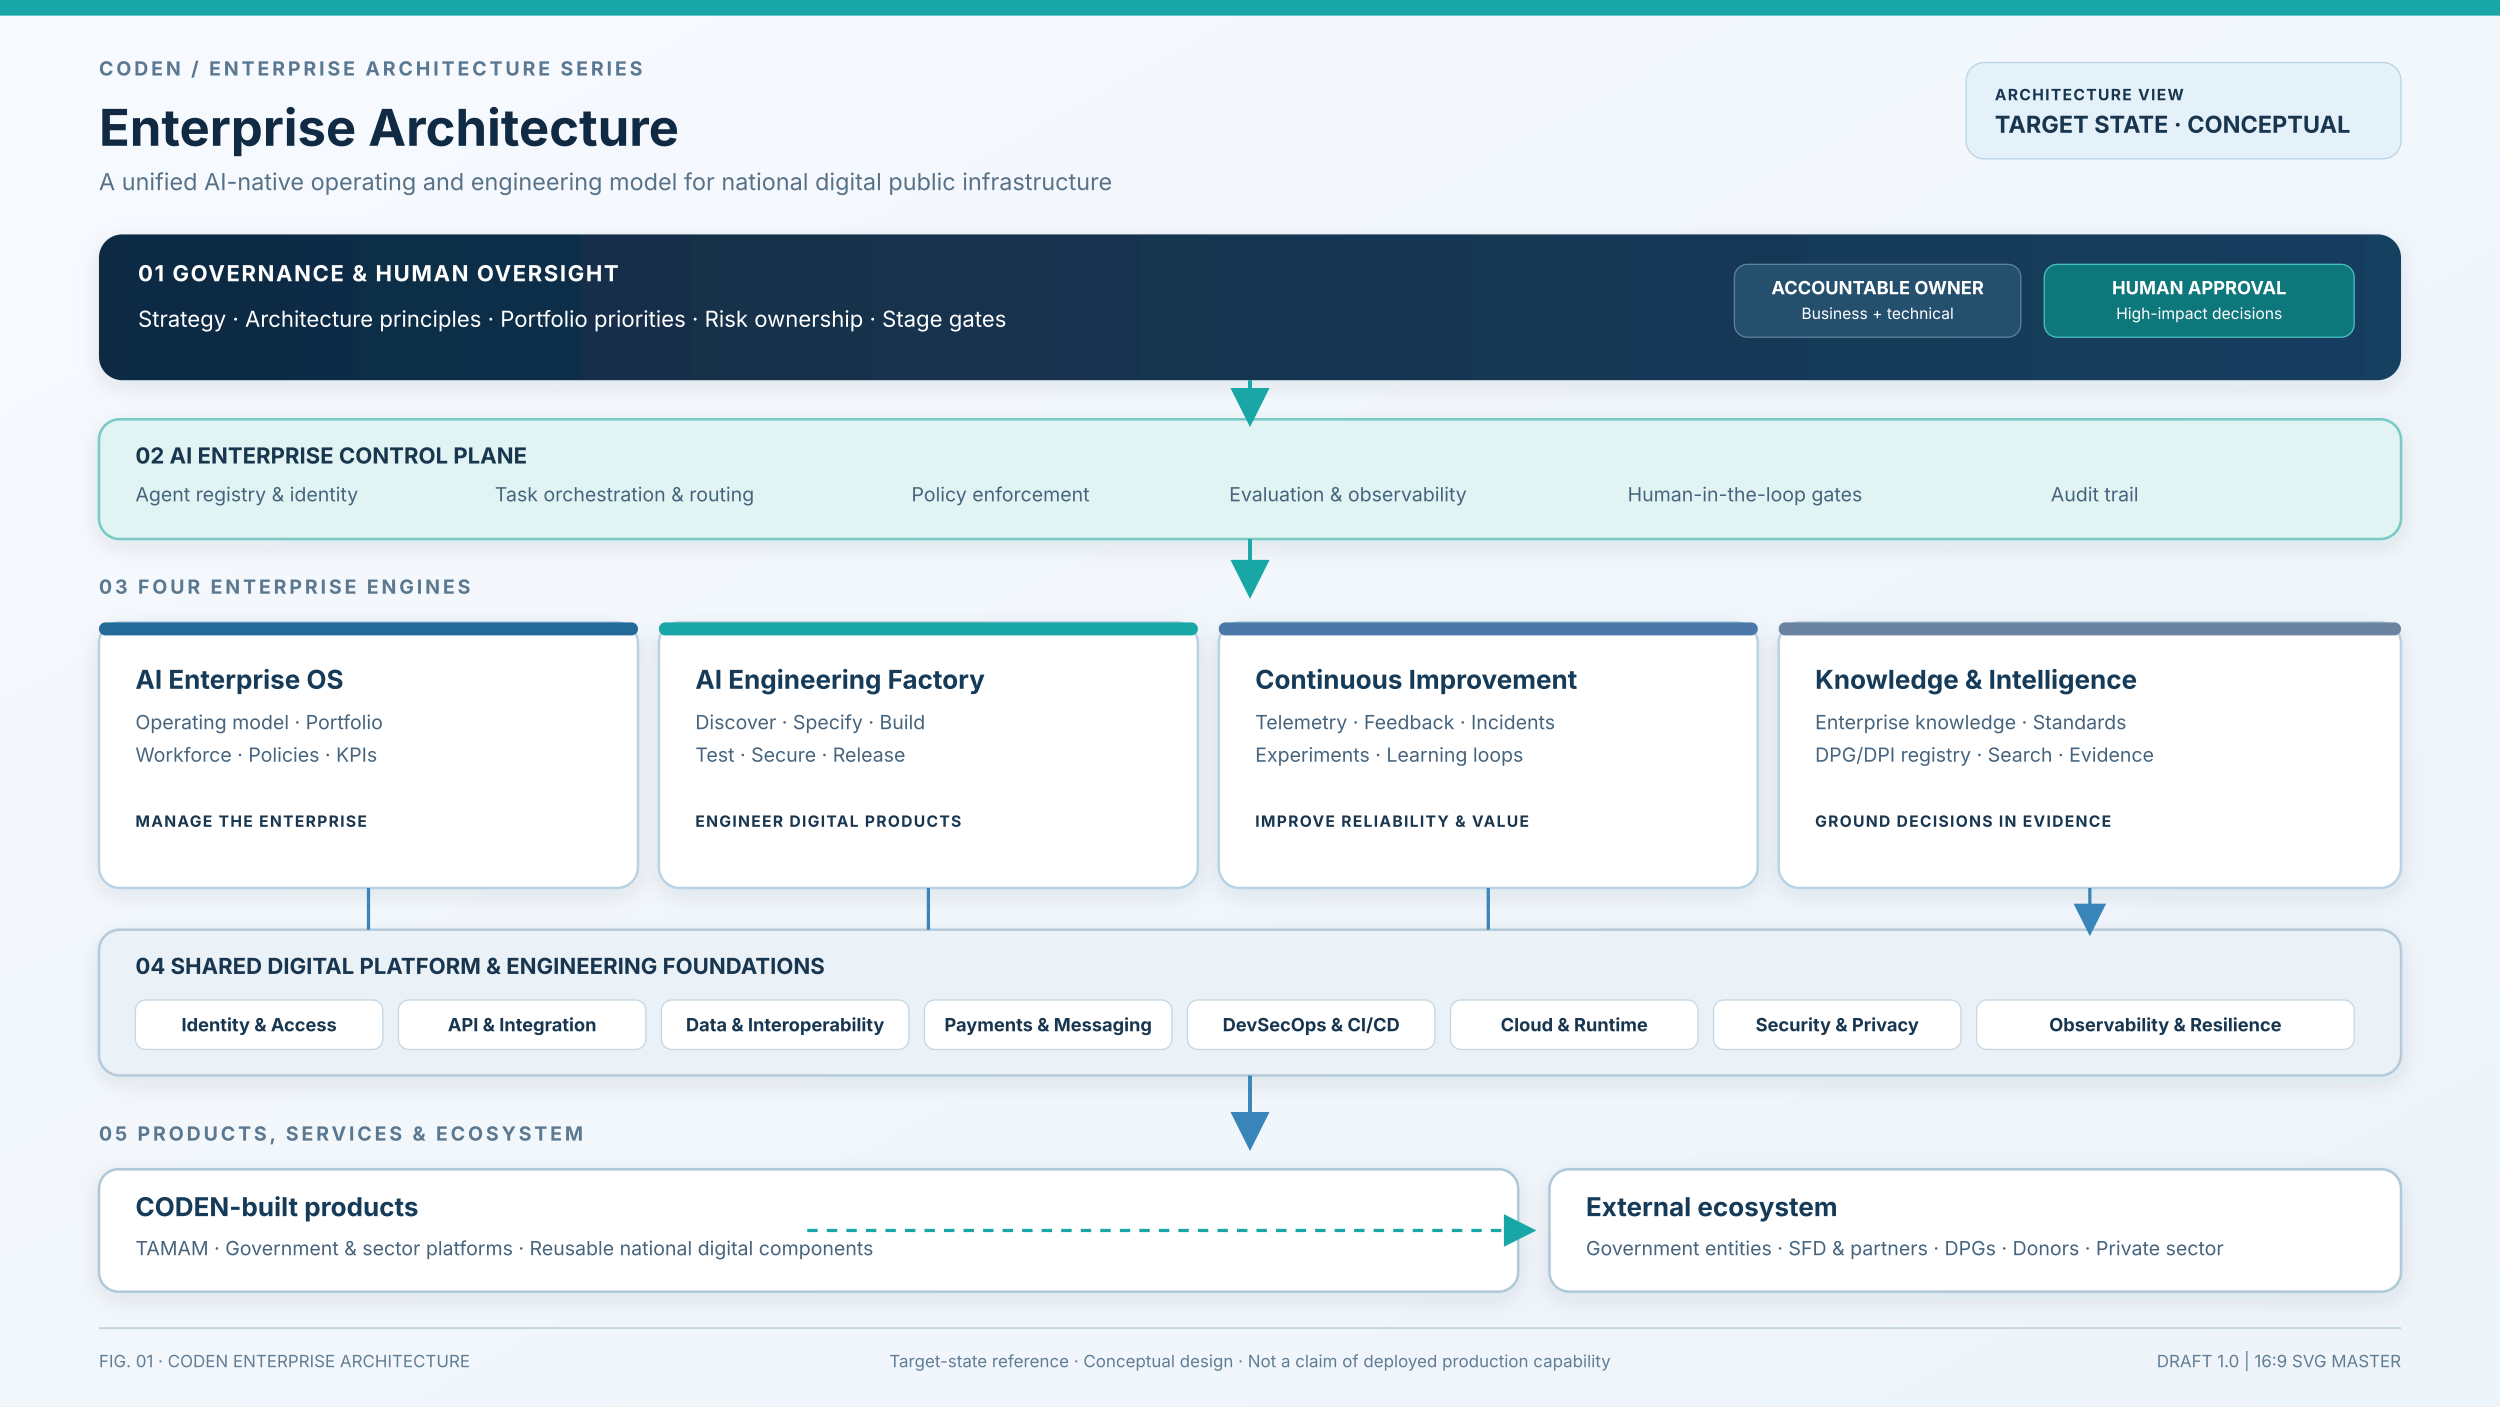
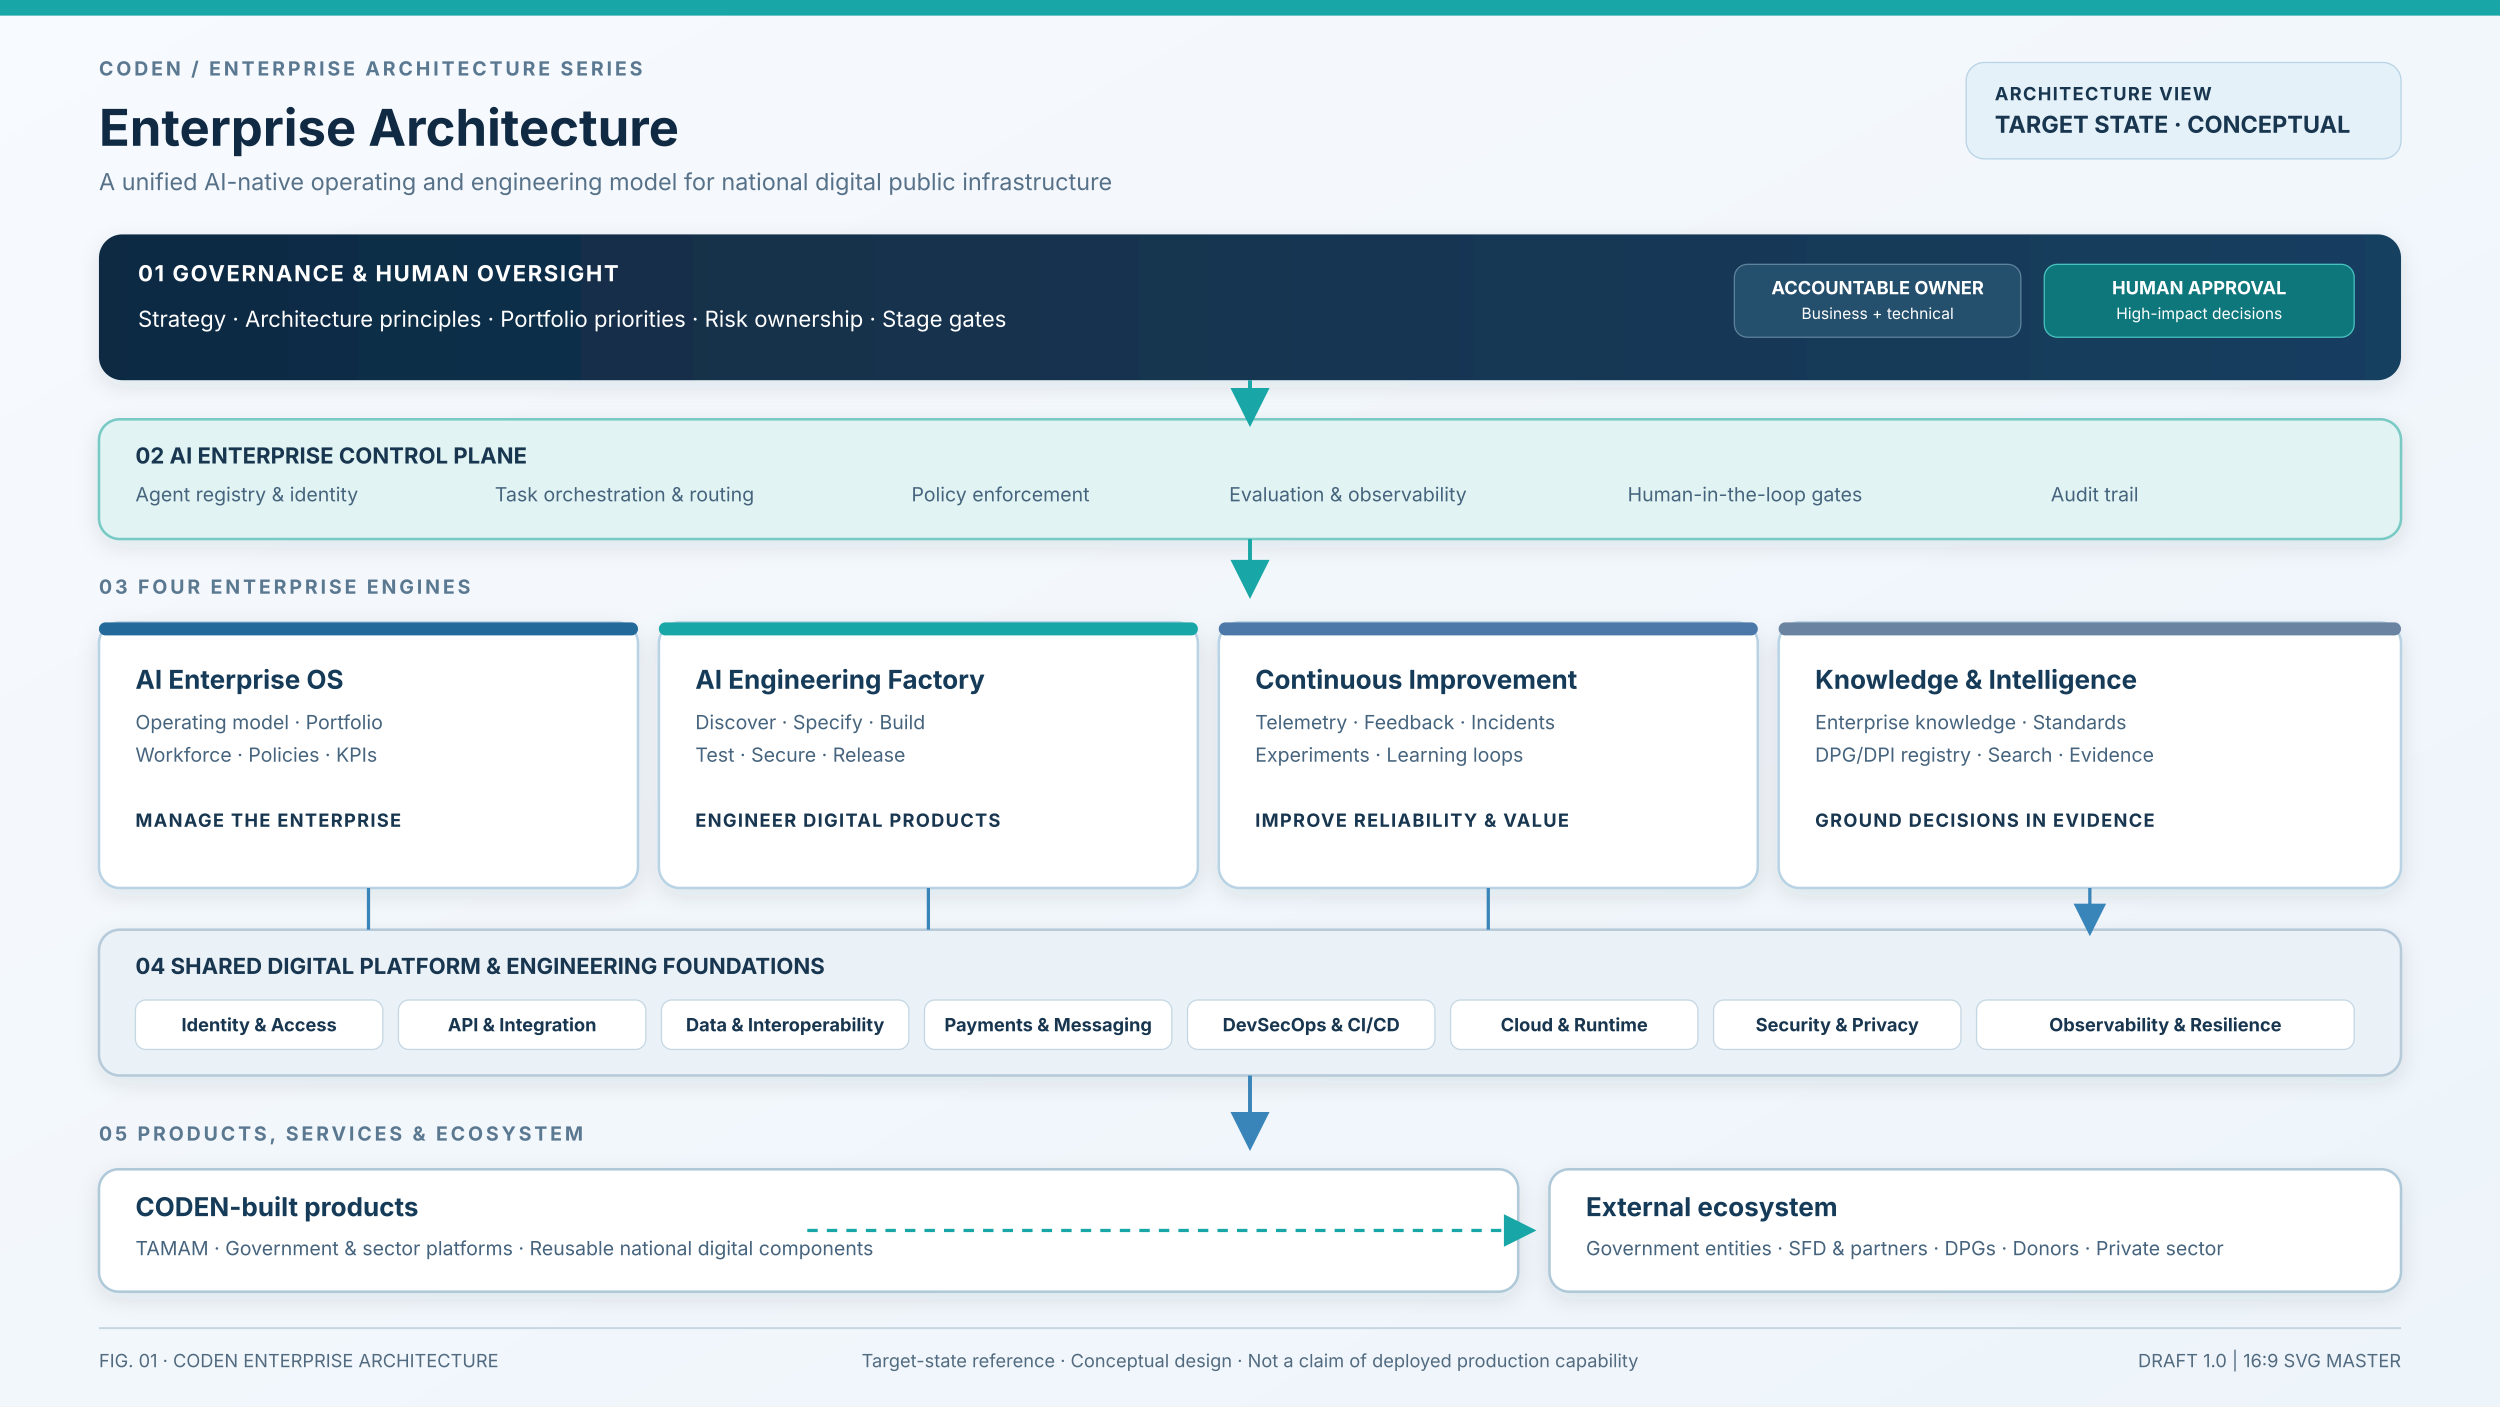
<svg xmlns="http://www.w3.org/2000/svg" width="1920" height="1080" viewBox="0 0 1920 1080" role="img" aria-labelledby="title desc">
  <defs>
    <linearGradient id="bg" x1="0" y1="0" x2="1" y2="1">
      <stop offset="0" stop-color="#F7FAFE" />
      <stop offset="1" stop-color="#EDF4FA" />
    </linearGradient>
    <linearGradient id="navy" x1="0" y1="0" x2="1" y2="0">
      <stop offset="0" stop-color="#102A43" />
      <stop offset="1" stop-color="#173F5F" />
    </linearGradient>
    <filter id="shadow" x="-20%" y="-20%" width="140%" height="150%">
      <feDropShadow dx="0" dy="5" stdDeviation="8" flood-color="#102A43" flood-opacity=".10" />
    </filter>
    <marker id="arrow" markerWidth="10" markerHeight="10" refX="8" refY="5" orient="auto">
      <path d="M0 0 L10 5 L0 10Z" fill="#3984B8" />
    </marker>
    <marker id="arrow2" markerWidth="10" markerHeight="10" refX="8" refY="5" orient="auto">
      <path d="M0 0 L10 5 L0 10Z" fill="#18A6A6" />
    </marker>
    <style>
+  text{-webkit-font-smoothing:antialiased;text-rendering:geometricPrecision}
+ 
    text{font-family:Inter,Arial,sans-serif;fill:#18364F}
    .eyebrow{font-size:15px;font-weight:700;letter-spacing:2.2px;fill:#5B7891}
    .h1{font-size:39px;font-weight:750;fill:#102A43}
    .sub{font-size:18px;fill:#567188}
    .section{font-size:17px;font-weight:750;letter-spacing:1.2px;fill:#fff}
    .cardtitle{font-size:20px;font-weight:750;fill:#153B59}
    .body{font-size:15px;fill:#46647D}
-     .small{font-size:13px;fill:#607D94}
-     .tag{font-size:12px;font-weight:700;letter-spacing:1px}
+     .small{font-size:14px;fill:#526B80}
+     .tag{font-size:14px;font-weight:700;letter-spacing:1px}
    .white{fill:#fff}
    .line{fill:none;stroke:#3984B8;stroke-width:3;marker-end:url(#arrow)}
    .line2{fill:none;stroke:#18A6A6;stroke-width:3;marker-end:url(#arrow2)}
  </style>
  </defs>
  <rect width="1920" height="1080" fill="url(#bg)" />
  <rect x="0" y="0" width="1920" height="12" fill="#19A6A6" />
  <text x="76" y="58" class="eyebrow">CODEN  /  ENTERPRISE ARCHITECTURE SERIES</text>
  <text x="76" y="112" class="h1">Enterprise Architecture</text>
  <text x="76" y="146" class="sub">A unified AI-native operating and engineering model for national digital public infrastructure</text>
  <g transform="translate(1510 48)">
    <rect width="334" height="74" rx="14" fill="#E5F1F8" stroke="#B8D3E5" />
    <text x="22" y="29" class="tag" fill="#176A91">ARCHITECTURE VIEW</text>
    <text x="22" y="54" font-size="18" font-weight="750" fill="#153B59">TARGET STATE · CONCEPTUAL</text>
  </g>
  <g filter="url(#shadow)">
    <rect x="76" y="180" width="1768" height="112" rx="18" fill="url(#navy)" />
  </g>
  <text x="106" y="216" class="section">01  GOVERNANCE &amp; HUMAN OVERSIGHT</text>
  <text x="106" y="251" font-size="17" class="white">Strategy · Architecture principles · Portfolio priorities · Risk ownership · Stage gates</text>
  <g transform="translate(1332 203)">
    <rect width="220" height="56" rx="10" fill="#244F6D" stroke="#5D829B" />
    <text x="110" y="23" text-anchor="middle" class="white" font-size="14" font-weight="700">ACCOUNTABLE OWNER</text>
    <text x="110" y="42" text-anchor="middle" class="white" font-size="12">Business + technical</text>
  </g>
  <g transform="translate(1570 203)">
    <rect width="238" height="56" rx="10" fill="#0E777C" stroke="#49C1BE" />
    <text x="119" y="23" text-anchor="middle" class="white" font-size="14" font-weight="700">HUMAN APPROVAL</text>
    <text x="119" y="42" text-anchor="middle" class="white" font-size="12">High-impact decisions</text>
  </g>
  <g filter="url(#shadow)">
    <rect x="76" y="322" width="1768" height="92" rx="16" fill="#E1F4F3" stroke="#79C9C5" stroke-width="2" />
  </g>
  <text x="104" y="356" font-size="17" font-weight="750" fill="#087C80">02  AI ENTERPRISE CONTROL PLANE</text>
  <text x="104" y="385" class="body">Agent registry &amp; identity</text>
  <text x="380" y="385" class="body">Task orchestration &amp; routing</text>
  <text x="700" y="385" class="body">Policy enforcement</text>
  <text x="944" y="385" class="body">Evaluation &amp; observability</text>
  <text x="1250" y="385" class="body">Human-in-the-loop gates</text>
  <text x="1575" y="385" class="body">Audit trail</text>
  <text x="76" y="456" class="eyebrow">03  FOUR ENTERPRISE ENGINES</text>
  <g filter="url(#shadow)">
    <rect x="76" y="478" width="414" height="204" rx="16" fill="#fff" stroke="#B9D3E4" stroke-width="2" />
    <rect x="506" y="478" width="414" height="204" rx="16" fill="#fff" stroke="#B9D3E4" stroke-width="2" />
    <rect x="936" y="478" width="414" height="204" rx="16" fill="#fff" stroke="#B9D3E4" stroke-width="2" />
    <rect x="1366" y="478" width="478" height="204" rx="16" fill="#fff" stroke="#B9D3E4" stroke-width="2" />
  </g>
  <g>
    <rect x="76" y="478" width="414" height="10" rx="5" fill="#236A9B" />
    <text x="104" y="529" class="cardtitle">AI Enterprise OS</text>
    <text x="104" y="560" class="body">Operating model · Portfolio</text>
    <text x="104" y="585" class="body">Workforce · Policies · KPIs</text>
    <text x="104" y="635" class="tag" fill="#236A9B">MANAGE THE ENTERPRISE</text>
    <rect x="506" y="478" width="414" height="10" rx="5" fill="#18A6A6" />
    <text x="534" y="529" class="cardtitle">AI Engineering Factory</text>
    <text x="534" y="560" class="body">Discover · Specify · Build</text>
    <text x="534" y="585" class="body">Test · Secure · Release</text>
    <text x="534" y="635" class="tag" fill="#087C80">ENGINEER DIGITAL PRODUCTS</text>
    <rect x="936" y="478" width="414" height="10" rx="5" fill="#4B78A8" />
    <text x="964" y="529" class="cardtitle">Continuous Improvement</text>
    <text x="964" y="560" class="body">Telemetry · Feedback · Incidents</text>
    <text x="964" y="585" class="body">Experiments · Learning loops</text>
    <text x="964" y="635" class="tag" fill="#315E8A">IMPROVE RELIABILITY &amp; VALUE</text>
    <rect x="1366" y="478" width="478" height="10" rx="5" fill="#6A83A0" />
    <text x="1394" y="529" class="cardtitle">Knowledge &amp; Intelligence</text>
    <text x="1394" y="560" class="body">Enterprise knowledge · Standards</text>
    <text x="1394" y="585" class="body">DPG/DPI registry · Search · Evidence</text>
    <text x="1394" y="635" class="tag" fill="#496681">GROUND DECISIONS IN EVIDENCE</text>
  </g>
  <g filter="url(#shadow)">
    <rect x="76" y="714" width="1768" height="112" rx="16" fill="#EAF1F7" stroke="#B6CADA" stroke-width="2" />
  </g>
  <text x="104" y="748" font-size="17" font-weight="750" fill="#234F70">04  SHARED DIGITAL PLATFORM &amp; ENGINEERING FOUNDATIONS</text>
  <g font-size="14" font-weight="650" fill="#315E7C">
    <rect x="104" y="768" width="190" height="38" rx="8" fill="#fff" stroke="#C5D7E3" />
    <text x="199" y="792" text-anchor="middle">Identity &amp; Access</text>
    <rect x="306" y="768" width="190" height="38" rx="8" fill="#fff" stroke="#C5D7E3" />
    <text x="401" y="792" text-anchor="middle">API &amp; Integration</text>
    <rect x="508" y="768" width="190" height="38" rx="8" fill="#fff" stroke="#C5D7E3" />
    <text x="603" y="792" text-anchor="middle">Data &amp; Interoperability</text>
    <rect x="710" y="768" width="190" height="38" rx="8" fill="#fff" stroke="#C5D7E3" />
    <text x="805" y="792" text-anchor="middle">Payments &amp; Messaging</text>
    <rect x="912" y="768" width="190" height="38" rx="8" fill="#fff" stroke="#C5D7E3" />
    <text x="1007" y="792" text-anchor="middle">DevSecOps &amp; CI/CD</text>
    <rect x="1114" y="768" width="190" height="38" rx="8" fill="#fff" stroke="#C5D7E3" />
    <text x="1209" y="792" text-anchor="middle">Cloud &amp; Runtime</text>
    <rect x="1316" y="768" width="190" height="38" rx="8" fill="#fff" stroke="#C5D7E3" />
    <text x="1411" y="792" text-anchor="middle">Security &amp; Privacy</text>
    <rect x="1518" y="768" width="290" height="38" rx="8" fill="#fff" stroke="#C5D7E3" />
    <text x="1663" y="792" text-anchor="middle">Observability &amp; Resilience</text>
  </g>
  <text x="76" y="876" class="eyebrow">05  PRODUCTS, SERVICES &amp; ECOSYSTEM</text>
  <g filter="url(#shadow)">
    <rect x="76" y="898" width="1090" height="94" rx="15" fill="#fff" stroke="#AFC9D9" stroke-width="2" />
    <rect x="1190" y="898" width="654" height="94" rx="15" fill="#fff" stroke="#AFC9D9" stroke-width="2" />
  </g>
  <text x="104" y="934" class="cardtitle">CODEN-built products</text>
  <text x="104" y="964" class="body">TAMAM · Government &amp; sector platforms · Reusable national digital components</text>
  <text x="1218" y="934" class="cardtitle">External ecosystem</text>
  <text x="1218" y="964" class="body">Government entities · SFD &amp; partners · DPGs · Donors · Private sector</text>
  <path d="M960 292 V322" class="line2" />
  <path d="M960 414 V454" class="line2" />
  <path d="M283 682 V714 M713 682 V714 M1143 682 V714 M1605 682 V714" fill="none" stroke="#3984B8" stroke-width="2.5" marker-end="url(#arrow)" />
  <path d="M960 826 V878" class="line" />
  <path d="M620 945 H1175" fill="none" stroke="#18A6A6" stroke-width="2.5" stroke-dasharray="8 7" marker-end="url(#arrow2)" />
  <line x1="76" y1="1020" x2="1844" y2="1020" stroke="#C5D6E1" stroke-width="1.5" />
  <text x="76" y="1050" class="small">FIG. 01  ·  CODEN ENTERPRISE ARCHITECTURE</text>
  <text x="960" y="1050" text-anchor="middle" class="small">Target-state reference · Conceptual design · Not a claim of deployed production capability</text>
  <text x="1844" y="1050" text-anchor="end" class="small">DRAFT 1.0  |  16:9 SVG MASTER</text>
</svg>
